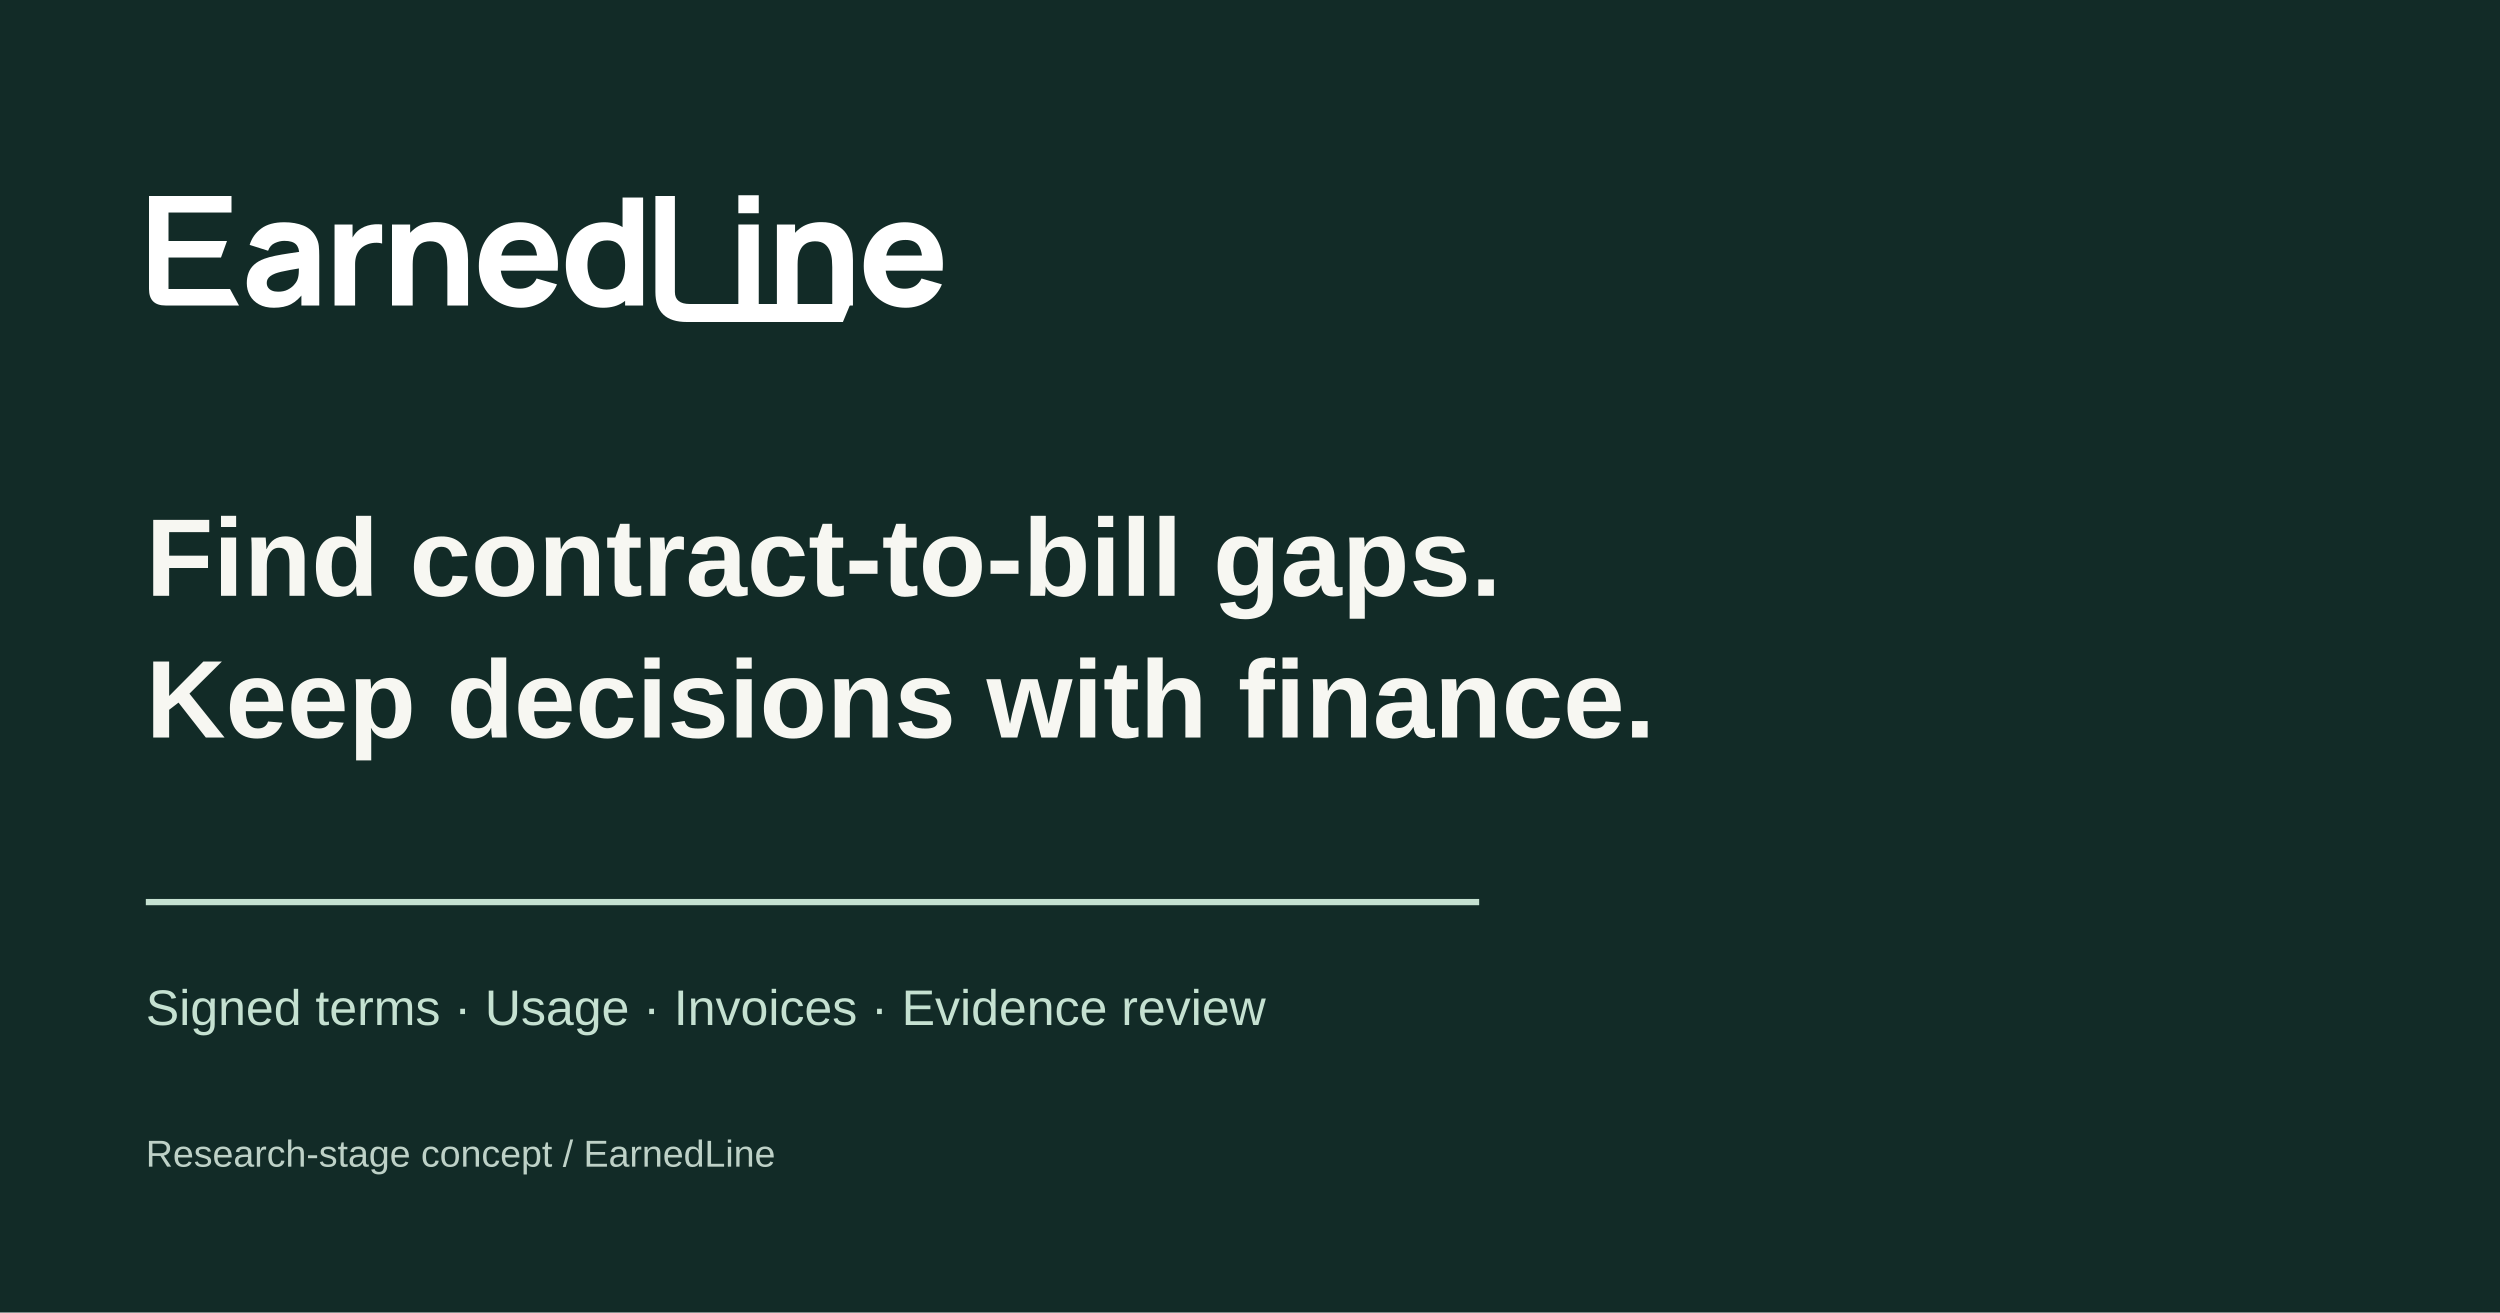
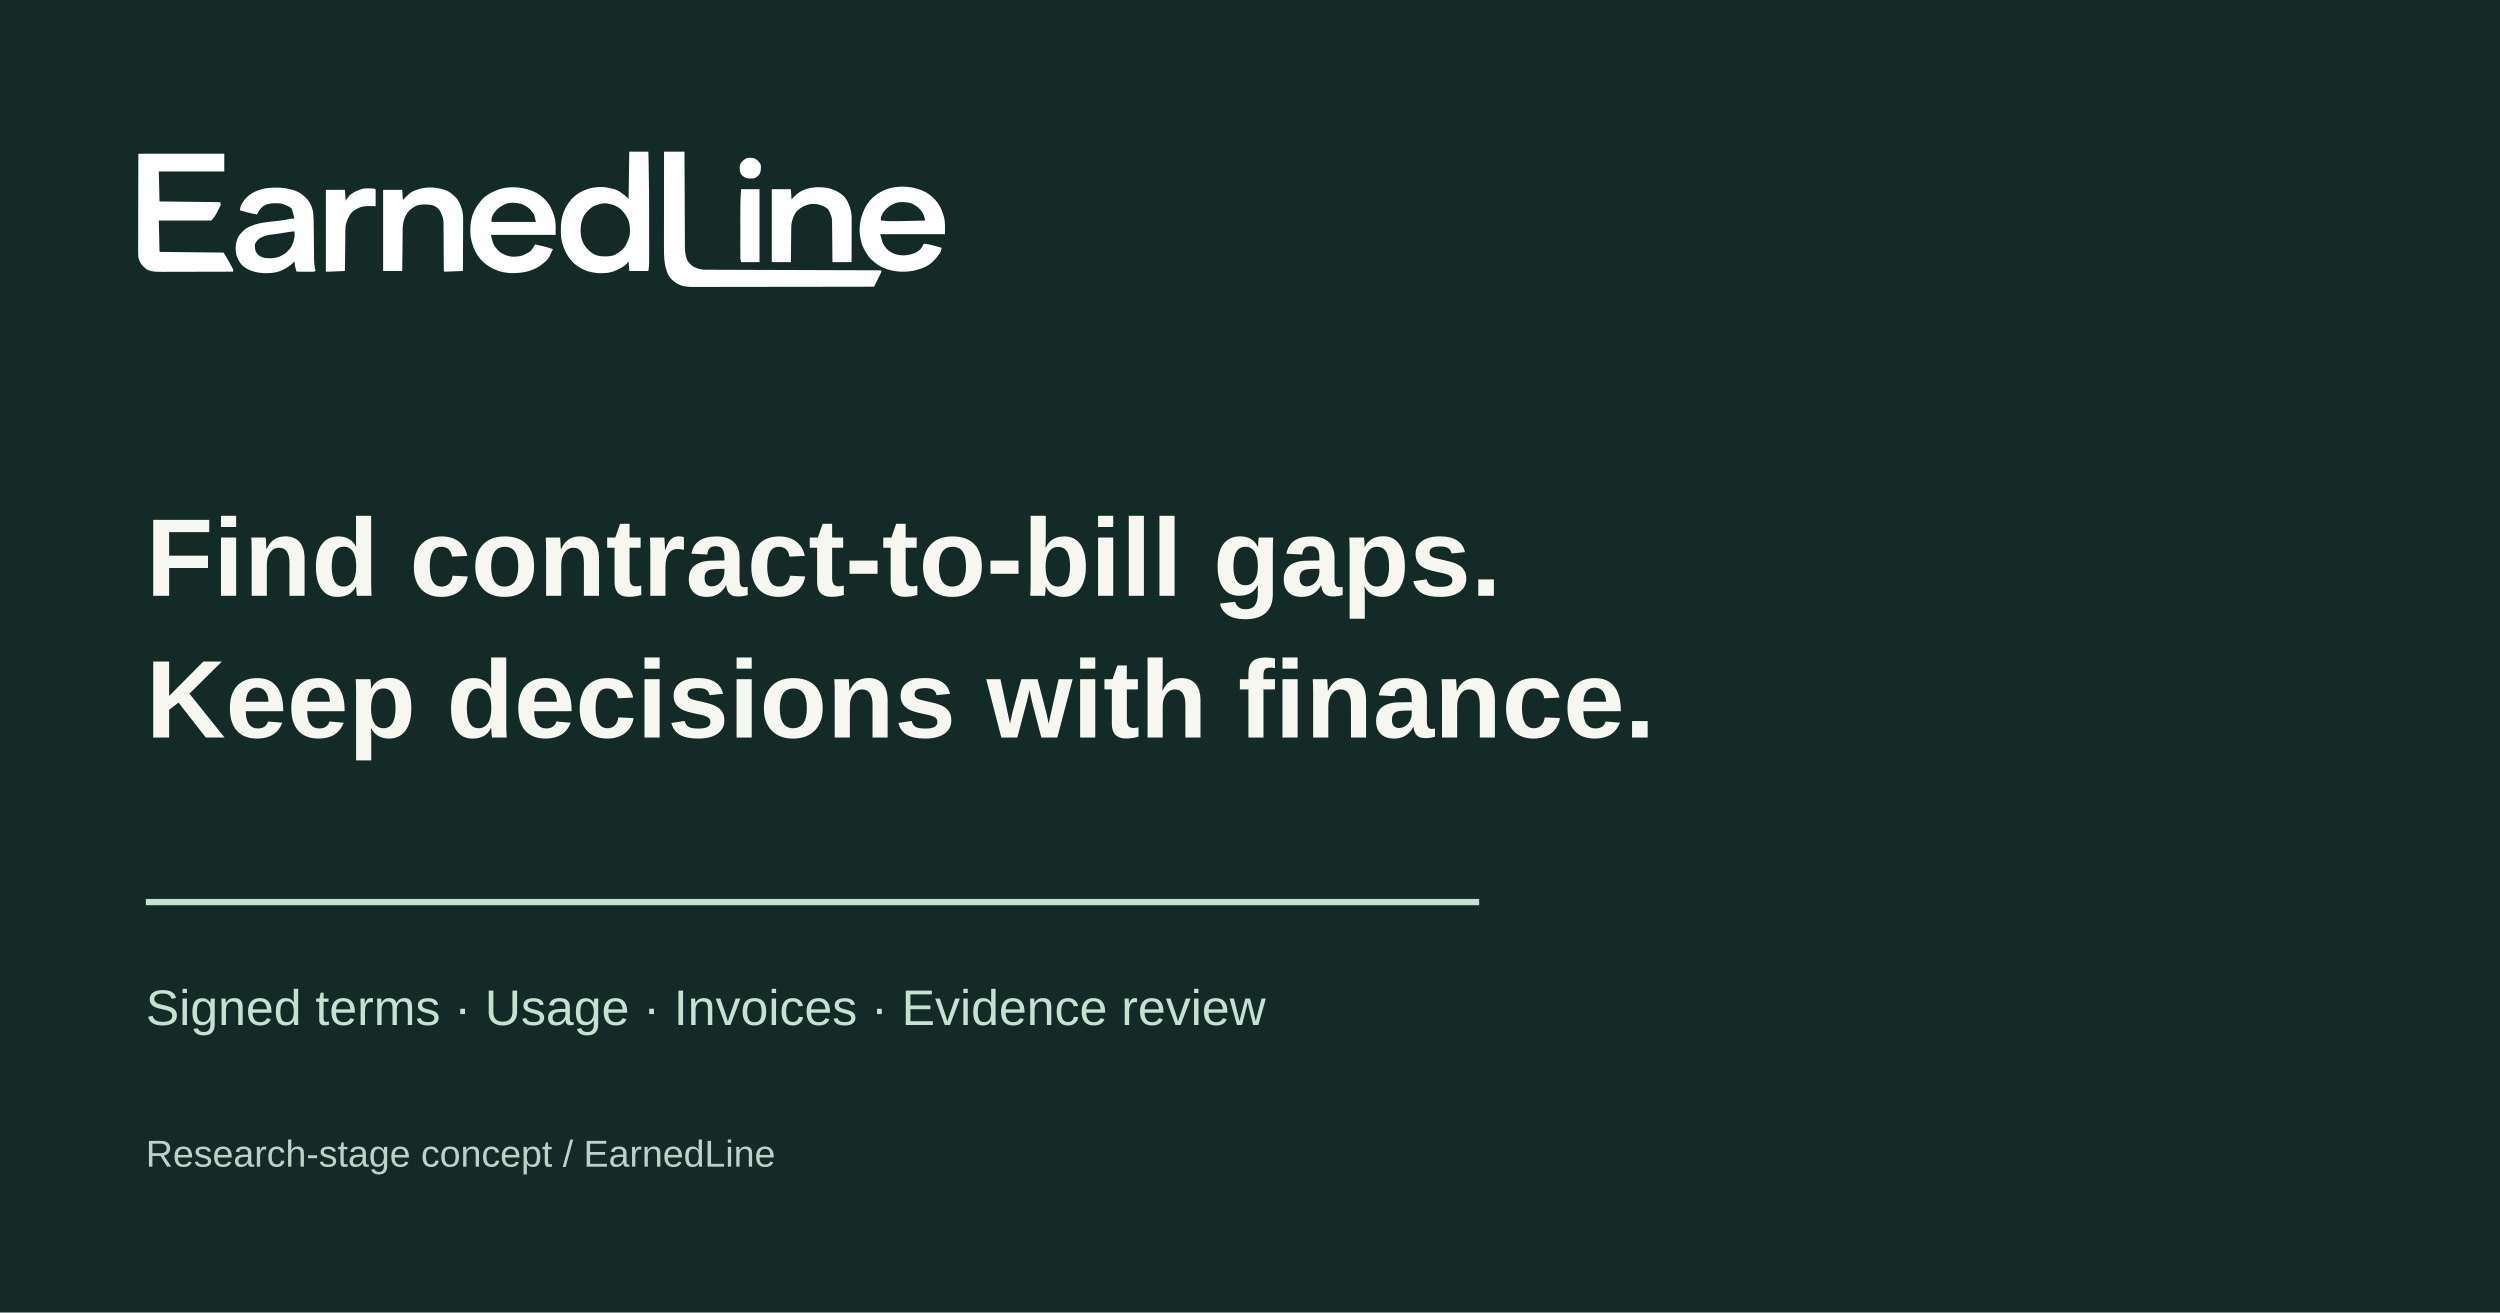
<svg xmlns="http://www.w3.org/2000/svg" width="1200" height="630" viewBox="0 0 1200 630">
  <rect width="1200" height="630" fill="#122B27" />
  <g transform="translate(60 66) scale(.72)" fill="#FFFFFF">
-     <path d="M16 39 H71 V50 H29 V69 H68 L64 80 H29 V101 H70 L76 112 H27 Q16 112 16 101 Z" />
-     <path d="M99.2 113.5Q93.4 113.5 89.375 111.275Q85.35 109.05 83.275 105.325Q81.2 101.6 81.2 97.1Q81.2 93.35 82.35 90.25Q83.5 87.15 86.075 84.775Q88.65 82.4 93.0 80.8Q96.0 79.7 100.15 78.85Q104.3 78.0 109.55 77.225Q114.8 76.45 121.1 75.5L116.2 78.2Q116.2 73.4 113.9 71.15Q111.6 68.9 106.2 68.9Q103.2 68.9 99.95 70.35Q96.7 71.8 95.4 75.5L83.1 71.6Q85.15 64.9 90.8 60.7Q96.45 56.5 106.2 56.5Q113.35 56.5 118.9 58.7Q124.45 60.9 127.3 66.3Q128.9 69.3 129.2 72.3Q129.5 75.3 129.5 79.0V112.0H117.6V100.9L119.3 103.2Q115.35 108.65 110.775 111.075Q106.2 113.5 99.2 113.5ZM102.1 102.8Q105.85 102.8 108.425 101.475Q111.0 100.15 112.525 98.45Q114.05 96.75 114.6 95.6Q115.65 93.4 115.825 90.475Q116.0 87.55 116.0 85.6L120.0 86.6Q113.95 87.6 110.2 88.275Q106.45 88.95 104.15 89.5Q101.85 90.05 100.1 90.7Q98.1 91.5 96.875 92.425Q95.65 93.35 95.075 94.45Q94.5 95.55 94.5 96.9Q94.5 98.75 95.425 100.075Q96.35 101.4 98.05 102.1Q99.75 102.8 102.1 102.8Z" />
-     <path d="M139.7 112.0V58.0H151.7V71.2L150.4 69.5Q151.45 66.7 153.2 64.4Q154.95 62.1 157.5 60.6Q159.45 59.4 161.75 58.725Q164.05 58.05 166.5 57.875Q168.95 57.7 171.4 58.0V70.7Q169.15 70.0 166.175 70.225Q163.2 70.45 160.8 71.6Q158.4 72.7 156.75 74.525Q155.1 76.35 154.25 78.825Q153.4 81.3 153.4 84.4V112.0Z" />
-     <path d="M214.9 112.0V86.5Q214.9 84.65 214.7 81.775Q214.5 78.9 213.45 76.0Q212.4 73.1 210.025 71.15Q207.65 69.2 203.3 69.2Q201.55 69.2 199.55 69.75Q197.55 70.3 195.8 71.875Q194.05 73.45 192.925 76.5Q191.8 79.55 191.8 84.6L184 80.9Q184 74.5 186.6 68.9Q189.2 63.3 194.425 59.85Q199.65 56.4 207.6 56.4Q213.95 56.4 217.95 58.55Q221.95 60.7 224.175 64.0Q226.4 67.3 227.35 70.875Q228.3 74.45 228.5 77.4Q228.7 80.35 228.7 81.7V112.0ZM178 112.0V58.0H190.1V75.9H191.8V112.0Z" />
-     <path d="M264 113.5Q255.7 113.5 249.375 109.925Q243.05 106.35 239.475 100.075Q235.9 93.8 235.9 85.7Q235.9 76.85 239.4 70.3Q242.9 63.75 249.05 60.125Q255.2 56.5 263.2 56.5Q271.7 56.5 277.65 60.5Q283.6 64.5 286.45 71.75Q289.3 79.0 288.45 88.8H275V83.8Q275 75.55 272.375 71.925Q269.75 68.3 263.8 68.3Q256.85 68.3 253.575 72.525Q250.3 76.75 250.3 85.0Q250.3 92.55 253.575 96.675Q256.85 100.8 263.2 100.8Q267.2 100.8 270.05 99.05Q272.9 97.3 274.4 94.0L288 97.9Q284.95 105.3 278.375 109.4Q271.8 113.5 264 113.5ZM246.1 88.8V78.7H281.9V88.8Z" />
-     <path d="M318.8 113.5Q311.35 113.5 305.75 109.75Q300.15 106.0 297.025 99.55Q293.9 93.1 293.9 85.0Q293.9 76.75 297.075 70.325Q300.25 63.9 306 60.2Q311.75 56.5 319.5 56.5Q327.2 56.5 332.45 60.25Q337.7 64.0 340.4 70.45Q343.1 76.9 343.1 85.0Q343.1 93.1 340.375 99.55Q337.65 106.0 332.25 109.75Q326.85 113.5 318.8 113.5ZM321 101.4Q325.55 101.4 328.275 99.35Q331 97.3 332.2 93.6Q333.4 89.9 333.4 85.0Q333.4 80.1 332.2 76.4Q331 72.7 328.375 70.65Q325.75 68.6 321.5 68.6Q316.95 68.6 314.025 70.825Q311.1 73.05 309.7 76.775Q308.3 80.5 308.3 85.0Q308.3 89.55 309.65 93.275Q311 97.0 313.8 99.2Q316.6 101.4 321 101.4ZM333.4 112.0V75.0H331.7V40.0H345.4V112.0Z" />
-     <path d="M353.6 39 H366.6 V103 Q366.6 111 376.6 111 H483.6 L478.6 123 H374.6 Q353.6 123 353.6 103 Z" />
-     <path d="M408.9 50.5V38.5H422.5V50.5ZM408.9 112.0V58.0H422.5V112.0Z" />
-     <path d="M471.5 112.0V86.5Q471.5 84.65 471.3 81.775Q471.1 78.9 470.05 76.0Q469 73.1 466.625 71.15Q464.25 69.2 459.9 69.2Q458.15 69.2 456.15 69.75Q454.15 70.3 452.4 71.875Q450.65 73.45 449.525 76.5Q448.4 79.55 448.4 84.6L440.6 80.9Q440.6 74.5 443.2 68.9Q445.8 63.3 451.025 59.85Q456.25 56.4 464.2 56.4Q470.55 56.4 474.55 58.55Q478.55 60.7 480.775 64.0Q483 67.3 483.95 70.875Q484.9 74.45 485.1 77.4Q485.3 80.35 485.3 81.7V112.0ZM434.6 112.0V58.0H446.7V75.9H448.4V112.0Z" />
-     <path d="M520.6 113.5Q512.3 113.5 505.975 109.925Q499.65 106.35 496.075 100.075Q492.5 93.8 492.5 85.7Q492.5 76.85 496 70.3Q499.5 63.75 505.65 60.125Q511.8 56.5 519.8 56.5Q528.3 56.5 534.25 60.5Q540.2 64.5 543.05 71.75Q545.9 79.0 545.05 88.8H531.6V83.8Q531.6 75.55 528.975 71.925Q526.35 68.3 520.4 68.3Q513.45 68.3 510.175 72.525Q506.9 76.75 506.9 85.0Q506.9 92.55 510.175 96.675Q513.45 100.8 519.8 100.8Q523.8 100.8 526.65 99.05Q529.5 97.3 531.0 94.0L544.6 97.9Q541.55 105.3 534.975 109.4Q528.4 113.5 520.6 113.5ZM502.7 88.8V78.7H538.5V88.8Z" />
+     <g transform="translate(8 9) scale(0.4545455)">
+       <path d="M0 0 C9.24 0 18.48 0 28 0 C28.259 10.903 28.259 10.903 28.349 15.046 C28.352 15.176 28.352 15.176 28.367 15.834 C29.013 45.533 29.158 75.221 29.129 104.926 C29.125 109.83 29.126 114.734 29.13 119.637 C29.136 125.463 29.138 131.288 29.135 137.114 C29.134 137.734 29.134 138.354 29.134 138.974 C29.134 139.278 29.134 139.583 29.133 139.896 C29.132 142.008 29.134 144.119 29.136 146.23 C29.139 148.781 29.138 151.332 29.133 153.883 C29.13 155.174 29.129 156.466 29.133 157.757 C29.136 158.944 29.134 160.131 29.129 161.318 C29.128 161.74 29.128 162.162 29.131 162.584 C29.154 166.81 28.532 170.743 28 175 C18.76 175 9.52 175 0 175 C-0.33 170.38 -0.66 165.76 -1 161 C-1.825 161.99 -2.65 162.98 -3.5 164 C-6.844 167.547 -10.853 169.873 -15.162 172.05 C-20.517 174.729 -25.773 176.974 -31.779 177.686 C-32.957 177.808 -34.135 177.891 -35.317 177.959 C-35.991 177.999 -36.663 178.052 -37.336 178.108 C-45.026 178.712 -52.755 177.536 -60.181 175.543 C-65.148 174.118 -69.65 171.753 -74 169 C-74.222 168.86 -74.444 168.721 -74.673 168.577 C-79.223 165.682 -83.105 162.3 -86.445 158.055 C-90.406 152.863 -93.597 147.365 -95.938 141.25 C-96.034 141 -96.13 140.75 -96.228 140.492 C-96.905 138.685 -97.479 136.858 -98 135 C-98.045 134.842 -98.089 134.683 -98.135 134.52 C-99.911 128.168 -100.407 122.015 -100.375 115.438 C-100.375 115.2 -100.374 114.963 -100.374 114.719 C-100.356 106.096 -99.602 97.948 -96.685 89.788 C-94.005 82.642 -90.274 76.063 -85.307 70.256 C-81.22 65.625 -76.45 62.051 -71.05 59.079 C-64.994 55.827 -58.968 53.682 -52.158 52.63 C-50.443 52.382 -48.724 52.18 -47 52 C-46.804 51.978 -46.607 51.957 -46.405 51.934 C-38.937 51.13 -31.102 52.729 -23.855 54.504 C-19.787 55.55 -16.097 57.24 -12.611 59.578 C-9.611 61.651 -6.731 63.892 -3.934 66.23 C-3.843 66.305 -3.843 66.305 -3.383 66.681 C-3.214 66.825 -3.046 66.97 -2.873 67.118 C-2.728 67.241 -2.582 67.363 -2.433 67.489 C-2 68 -2 68 -1 70 C-0.67 46.9 -0.34 23.8 0 0 Z M-52.714 80.264 C-56.597 82.415 -59.819 85.472 -62.763 88.761 C-65.437 91.844 -67.212 95.069 -68.674 98.863 C-70.535 103.843 -71.231 108.797 -71.306 114.102 C-71.346 119.681 -70.99 124.867 -69.112 130.183 C-67.664 134.081 -65.712 137.626 -63.02 140.802 C-62.364 141.551 -61.685 142.277 -61 143 C-60.869 143.141 -60.738 143.282 -60.603 143.427 C-57.908 146.314 -54.869 148.693 -51.376 150.552 C-48.726 151.879 -45.998 152.738 -43.056 153.124 C-37.077 153.777 -30.606 153.863 -24.708 152.58 C-21.608 151.796 -18.999 150.353 -16.369 148.573 C-12.649 145.995 -9.13 142.999 -6.495 139.289 C-4.171 135.763 -2.478 131.943 -1 128 C-0.922 127.798 -0.845 127.596 -0.765 127.387 C0.482 124.099 0.981 120.926 1.035 117.414 C1.047 111.845 0.684 106.145 -1.2 100.864 C-2.885 96.456 -5.337 92.415 -8.379 88.812 C-8.91 88.2 -9.452 87.598 -10 87 C-10.131 86.857 -10.262 86.714 -10.397 86.566 C-12.518 84.282 -14.826 82.168 -17.588 80.684 C-22.44 78.253 -27.505 76.64 -32.873 75.876 C-39.435 75.195 -46.916 77.224 -52.714 80.264 Z " transform="translate(722,1)" />
+       <path d="M0 0 C9.9 0 19.8 0 30 0 C30.007 2.231 30.007 2.231 30.044 13.519 C30.054 16.5 30.065 19.48 30.076 22.461 C30.076 22.556 30.076 22.556 30.078 23.035 C30.101 29.421 30.128 35.806 30.159 42.192 C30.159 42.297 30.159 42.297 30.162 42.825 C30.184 47.361 30.206 51.898 30.229 56.435 C30.24 58.66 30.251 60.885 30.262 63.11 C30.263 63.221 30.263 63.221 30.266 63.781 C30.301 70.938 30.327 78.095 30.348 85.252 C30.37 92.616 30.401 99.98 30.445 107.345 C30.451 108.388 30.457 109.432 30.463 110.476 C30.464 110.682 30.466 110.887 30.467 111.099 C30.485 114.384 30.494 117.67 30.498 120.956 C30.503 124.272 30.519 127.588 30.546 130.904 C30.56 132.696 30.569 134.487 30.565 136.279 C30.551 143.491 30.733 150.211 33.194 157.059 C33.924 158.986 34.856 160.784 36.167 162.385 C36.618 162.897 37.086 163.386 37.562 163.875 C37.73 164.057 37.897 164.239 38.07 164.427 C39.815 166.308 41.631 167.904 43.915 169.098 C48.028 171.084 52.485 172.345 57 173 C58.561 173.152 60.125 173.143 61.691 173.139 C62.142 173.141 62.593 173.144 63.044 173.147 C64.273 173.155 65.502 173.157 66.73 173.157 C68.071 173.159 69.412 173.166 70.753 173.173 C73.099 173.184 75.445 173.192 77.791 173.197 C81.28 173.204 84.768 173.217 88.257 173.231 C94.126 173.255 99.995 173.274 105.865 173.291 C111.674 173.307 117.484 173.326 123.294 173.347 C123.475 173.348 123.655 173.348 123.841 173.349 C125.491 173.355 127.141 173.361 128.791 173.367 C132.893 173.382 136.994 173.397 141.095 173.412 C141.282 173.412 141.469 173.413 141.661 173.414 C150.737 173.446 159.813 173.474 168.888 173.503 C172.037 173.512 175.185 173.522 178.333 173.532 C178.431 173.533 178.431 173.533 178.925 173.534 C188.008 173.563 197.09 173.594 206.173 173.626 C206.763 173.628 207.353 173.63 207.943 173.632 C211.853 173.645 215.762 173.659 219.672 173.673 C227.45 173.7 235.228 173.727 243.007 173.754 C243.377 173.756 243.748 173.757 244.118 173.758 C264.924 173.83 285.731 173.898 318 174 C318.33 174.66 318.66 175.32 319 176 C315.333 183.333 311.667 190.667 308 198 C265.501 198.084 265.501 198.084 229.484 198.127 C229.093 198.127 228.701 198.128 228.31 198.128 C220.088 198.137 211.866 198.145 203.644 198.153 C199.514 198.156 195.383 198.16 191.252 198.164 C190.629 198.165 190.006 198.165 189.383 198.166 C179.799 198.175 170.214 198.187 160.63 198.206 C160.424 198.206 160.218 198.207 160.006 198.207 C156.689 198.214 153.371 198.221 150.054 198.228 C140.488 198.247 130.923 198.266 121.358 198.273 C121.259 198.273 121.259 198.273 120.76 198.274 C116.433 198.277 112.105 198.28 107.777 198.282 C106.035 198.283 104.293 198.284 102.551 198.285 C102.456 198.285 102.456 198.285 101.973 198.285 C95.85 198.288 89.727 198.301 83.603 198.319 C77.425 198.337 71.248 198.345 65.07 198.341 C64.213 198.34 63.355 198.34 62.498 198.339 C62.33 198.339 62.162 198.339 61.989 198.339 C59.188 198.338 56.388 198.348 53.587 198.362 C51.138 198.374 48.689 198.374 46.24 198.365 C44.849 198.361 43.459 198.361 42.068 198.375 C35.7 198.434 30.092 197.862 24.044 195.776 C21.587 194.897 19.355 193.796 17.25 192.25 C17.16 192.187 17.16 192.187 16.705 191.866 C13.378 189.516 10.305 186.854 7.947 183.508 C5.026 179.129 3.362 173.819 2.095 168.748 C1.247 165.271 0.786 161.724 0.456 158.165 C0.435 157.934 0.413 157.703 0.391 157.465 C-0.178 151.121 -0.137 144.766 -0.118 138.403 C-0.112 136.561 -0.113 134.719 -0.114 132.877 C-0.115 129.48 -0.112 126.084 -0.106 122.687 C-0.1 119.333 -0.096 115.979 -0.095 112.625 C-0.095 112.415 -0.095 112.205 -0.095 111.988 C-0.094 110.922 -0.094 109.855 -0.094 108.788 C-0.092 101.268 -0.085 93.749 -0.075 86.229 C-0.066 78.932 -0.059 71.634 -0.055 64.337 C-0.055 64.224 -0.055 64.224 -0.055 63.653 C-0.053 61.387 -0.052 59.12 -0.051 56.854 C-0.048 52.239 -0.045 47.623 -0.042 43.008 C-0.042 42.796 -0.042 42.584 -0.042 42.365 C-0.038 35.874 -0.032 29.383 -0.026 22.893 C-0.025 22.709 -0.025 22.525 -0.025 22.335 C-0.017 14.89 -0.009 7.445 0 0 Z " transform="translate(773,1)" />
+       <path d="M0 0 C41.58 0 83.16 0 126 0 C126 8.58 126 17.16 126 26 C94.32 26 62.64 26 30 26 C30.33 40.52 30.66 55.04 31 70 C45.685 70.165 45.685 70.165 120 71 C120.33 72.32 120.66 73.64 121 75 C119.921 77.117 118.835 79.231 117.739 81.339 C117.229 82.319 116.723 83.3 116.222 84.284 C115.736 85.241 115.243 86.193 114.744 87.144 C114.559 87.5 114.375 87.858 114.195 88.217 C112.29 92.011 109.826 94.609 107 98 C81.59 98 56.18 98 30 98 C30.33 112.85 30.66 127.7 31 143 C31.33 143.33 31.66 143.66 32 144 C47.345 144.165 47.345 144.165 125 145 C132.172 156.954 132.172 156.954 134.871 161.998 C135.302 162.804 135.741 163.604 136.182 164.404 C136.531 165.041 136.874 165.681 137.216 166.322 C137.452 166.76 137.693 167.195 137.934 167.63 C138.075 167.897 138.216 168.165 138.361 168.441 C138.423 168.556 138.423 168.556 138.737 169.137 C139.003 170.011 139.027 170.646 139.016 171.554 C139.015 171.689 139.015 171.689 139.009 172.374 C139.006 172.581 139.003 172.787 139 173 C124.503 173.046 110.006 173.081 95.509 173.102 C93.793 173.105 92.077 173.107 90.361 173.11 C90.19 173.11 90.02 173.11 89.844 173.111 C84.329 173.119 78.814 173.134 73.299 173.153 C67.461 173.172 61.624 173.184 55.786 173.188 C52.295 173.191 48.805 173.199 45.315 173.216 C42.914 173.226 40.513 173.23 38.112 173.227 C36.732 173.226 35.351 173.228 33.971 173.238 C28.883 173.276 23.96 173.206 18.976 172.091 C18.793 172.051 18.611 172.011 18.423 171.969 C16.037 171.427 13.896 170.614 11.812 169.312 C9.588 167.696 7.662 165.774 5.812 163.75 C5.752 163.687 5.752 163.687 5.446 163.367 C3.789 161.605 2.589 159.482 1.632 157.27 C0.488 154.508 -0.114 151.832 -0.271 148.842 C-0.408 145.482 -0.383 142.118 -0.353 138.755 C-0.337 136.91 -0.339 135.064 -0.341 133.218 C-0.345 129.813 -0.335 126.409 -0.317 123.004 C-0.299 119.639 -0.288 116.274 -0.285 112.909 C-0.284 112.699 -0.284 112.489 -0.284 112.272 C-0.283 111.205 -0.282 110.137 -0.281 109.07 C-0.275 101.531 -0.255 93.993 -0.226 86.455 C-0.199 79.137 -0.178 71.82 -0.165 64.502 C-0.164 64.041 -0.163 63.58 -0.162 63.119 C-0.156 59.371 -0.15 55.623 -0.144 51.876 C-0.116 34.584 -0.055 17.292 0 0 Z " transform="translate(2,4)" />
+       <path d="M0 0 C0.192 0.018 0.385 0.036 0.583 0.055 C2.188 0.231 3.764 0.49 5.228 1.199 C7.467 2.476 9.357 4.239 11.046 6.172 C12.691 8.136 12.691 8.136 13.188 9.188 C13.757 10.816 13.744 12.553 13.746 14.262 C13.697 16.843 13.501 19.472 12.688 21.938 C11.983 23.551 10.915 24.816 9.767 26.136 C8.459 27.474 6.985 28.5 5.314 29.327 C4.198 29.817 3.14 30.08 1.928 30.201 C0.888 30.265 -0.146 30.268 -1.188 30.25 C-1.406 30.248 -1.624 30.246 -1.849 30.244 C-4.007 30.214 -6.092 30.101 -8.156 29.438 C-9.703 28.811 -11.01 27.973 -12.312 26.938 C-12.516 26.782 -12.72 26.626 -12.929 26.466 C-13.971 25.614 -14.818 24.714 -15.555 23.586 C-16.439 21.913 -16.81 20.176 -17.092 18.319 C-17.409 15.876 -17.571 13.415 -17.145 10.978 C-16.757 9.603 -16.193 8.435 -15.398 7.25 C-13.652 5.011 -11.485 2.992 -9.14 1.392 C-7.766 0.637 -6.378 0.24 -4.839 0.002 C-3.214 -0.196 -1.627 -0.158 0 0 Z " transform="translate(901.3125,10.0625)" />
+       <path d="M0 0 C6.94 1.723 13.808 4.249 19.82 8.165 C25.23 11.84 29.985 16.515 33.876 21.767 C38.362 28.026 40.998 35.239 43.066 42.604 C45.153 50.938 44.5 58.948 44.5 67.627 C13.15 67.627 -18.2 67.627 -50.5 67.627 C-46.959 80.61 -46.959 80.61 -44.812 83.94 C-44.688 84.14 -44.564 84.341 -44.435 84.548 C-42.815 87.134 -41 89.367 -38.63 91.301 C-35.662 93.608 -32.273 95.586 -28.698 96.784 C-24.372 98.135 -19.831 98.801 -15.301 98.671 C-10.072 98.386 -4.628 97.315 0.228 95.33 C2.923 94.122 5.427 92.547 7.606 90.547 C10.156 88.034 11.925 84.811 13.5 81.627 C19.339 82.139 24.777 83.376 30.394 85.014 C31.425 85.313 32.459 85.605 33.492 85.899 C35.497 86.468 37.499 87.045 39.5 87.627 C38.908 91.9 38.908 91.9 38 93.738 C37.399 94.829 36.71 95.855 36 96.877 C35.936 96.971 35.936 96.971 35.613 97.446 C31.794 103.017 26.977 108.147 21.532 112.162 C16.425 115.787 10.435 117.803 4.5 119.627 C4.311 119.686 4.122 119.746 3.927 119.807 C-4.078 122.305 -13.095 122.918 -21.462 122.589 C-29.783 122.096 -38.15 120.228 -45.815 116.932 C-52.426 113.985 -58.324 109.677 -63.566 104.711 C-67.583 100.787 -70.497 96.173 -73.157 91.259 C-73.476 90.671 -73.803 90.087 -74.132 89.504 C-77.454 83.546 -78.834 76.936 -79.965 70.264 C-80.707 65.651 -80.936 61.275 -80.5 56.627 C-80.479 56.389 -80.458 56.152 -80.437 55.907 C-79.672 47.214 -77.518 39.282 -73.846 31.363 C-70.919 25.14 -67.255 19.743 -62.368 14.873 C-57.279 9.959 -51.357 6.113 -44.912 3.23 C-31.202 -2.764 -14.46 -3.474 0 0 Z M-28.383 22.166 C-32.575 23.849 -36.614 26.145 -40.045 29.096 C-42.907 31.693 -45.472 34.689 -47.346 38.08 C-48.272 39.848 -49.091 41.667 -49.5 43.627 C-49.545 44.329 -49.539 45.026 -49.525 45.73 C-49.523 45.913 -49.522 46.096 -49.52 46.285 C-49.515 46.733 -49.508 47.18 -49.5 47.627 C-41.194 48.411 -33.02 48.742 -24.681 48.527 C-23.259 48.491 -21.836 48.463 -20.413 48.434 C-17.743 48.379 -15.073 48.318 -12.404 48.254 C-9.354 48.181 -6.304 48.116 -3.254 48.051 C2.998 47.918 9.249 47.775 15.5 47.627 C15.242 46.533 14.979 45.441 14.713 44.349 C14.624 43.978 14.535 43.608 14.447 43.237 C13.83 40.626 13.078 38.292 11.598 36.028 C11.359 35.685 11.118 35.343 10.875 35.002 C10.749 34.818 10.622 34.633 10.492 34.443 C8.415 31.443 6.018 28.998 3.044 26.883 C2.039 26.192 1.014 25.541 -0.03 24.911 C-0.467 24.647 -0.898 24.376 -1.33 24.104 C-3.28 22.92 -5.27 22.095 -7.5 21.627 C-14.245 20.397 -21.835 19.705 -28.383 22.166 Z " transform="translate(1140.5,54.37289)" />
+       <path d="M0 0 C0.217 -0.001 0.435 -0.001 0.659 -0.002 C8.901 -0.017 16.513 0.825 24.438 3.25 C24.555 3.285 24.555 3.285 25.152 3.463 C30.046 4.93 34.437 6.948 38.553 9.999 C42.728 13.2 46.421 17.004 49.328 21.397 C50.784 23.702 51.855 26.14 52.812 28.688 C52.892 28.893 52.972 29.098 53.054 29.309 C54.175 32.272 54.648 35.321 54.968 38.457 C54.989 38.667 55.011 38.877 55.033 39.093 C55.666 45.493 55.627 51.929 55.671 58.354 C55.684 60.223 55.705 62.092 55.726 63.962 C55.763 67.304 55.798 70.647 55.83 73.99 C55.832 74.188 55.834 74.387 55.836 74.591 C55.863 77.407 55.887 80.223 55.909 83.038 C55.91 83.138 55.91 83.138 55.914 83.64 C55.916 83.839 55.917 84.037 55.919 84.242 C55.946 87.577 55.981 90.912 56.021 94.247 C56.043 96.106 56.062 97.966 56.071 99.826 C56.112 107.474 56.173 114.876 58.438 122.25 C57.021 122.79 55.653 123.303 54.128 123.37 C53.686 123.373 53.244 123.371 52.802 123.364 C52.68 123.364 52.68 123.364 52.062 123.364 C51.266 123.363 50.471 123.356 49.676 123.348 C49.12 123.346 48.563 123.344 48.007 123.343 C46.552 123.34 45.097 123.33 43.642 123.319 C42.154 123.308 40.666 123.304 39.178 123.299 C36.264 123.288 33.351 123.271 30.438 123.25 C29.288 119.463 28.191 115.764 27.812 111.812 C27.774 111.459 27.735 111.105 27.695 110.752 C27.603 109.919 27.518 109.085 27.438 108.25 C27.333 108.355 27.333 108.355 26.802 108.889 C21.93 113.73 16.973 117.43 10.75 120.37 C7.074 122.07 3.441 123.536 -0.562 124.25 C-0.709 124.277 -0.709 124.277 -1.449 124.417 C-9.58 125.87 -18.117 125.796 -26.25 124.437 C-32.31 123.349 -38.215 121.323 -43.562 118.25 C-46.619 116.375 -49.32 114.051 -51.562 111.25 C-54.171 107.8 -56.133 103.875 -57.466 99.764 C-58.718 95.636 -59.026 91.186 -58.809 86.895 C-58.512 82.442 -57.545 78.005 -55.844 73.875 C-54.443 70.767 -52.29 68.145 -49.968 65.681 C-49.574 65.262 -49.186 64.837 -48.798 64.411 C-46.593 62.031 -44.164 60.077 -41.289 58.559 C-39.862 57.837 -38.406 57.192 -36.938 56.562 C-36.828 56.514 -36.828 56.514 -36.272 56.269 C-25.673 51.685 -13.727 50.593 -2.36 49.306 C0.598 48.971 3.555 48.628 6.511 48.275 C6.847 48.235 7.182 48.195 7.518 48.155 C11.969 47.629 16.351 47.01 20.688 45.863 C22.993 45.269 25.077 45.152 27.438 45.25 C26.533 41.554 25.543 37.891 24.438 34.25 C24.392 34.096 24.392 34.096 24.162 33.319 C23.799 32.205 23.365 31.235 22.648 30.305 C20.476 28.132 17.295 26.85 14.55 25.557 C11.719 24.268 9.015 23.363 5.898 23.112 C0.204 22.743 -5.931 22.555 -11.477 24.062 C-13.979 24.816 -16.398 25.767 -18.562 27.25 C-21.192 29.309 -23.418 31.946 -25.245 34.732 C-26.132 36.179 -26.86 37.707 -27.562 39.25 C-36.121 37.945 -44.287 35.754 -52.562 33.25 C-52.265 30.546 -51.956 27.824 -50.776 25.345 C-50.244 24.329 -49.668 23.348 -49.062 22.375 C-48.934 22.164 -48.806 21.954 -48.673 21.737 C-46.067 17.521 -42.862 14.072 -38.98 11 C-34.083 7.257 -28.491 4.76 -22.644 2.892 C-22.221 2.76 -21.798 2.63 -21.375 2.5 C-21.183 2.441 -20.99 2.381 -20.792 2.32 C-14.004 0.274 -7.033 0.009 0 0 Z M20.691 64.801 C20.325 64.86 19.958 64.919 19.591 64.978 C18.6 65.137 17.61 65.298 16.62 65.461 C14.699 65.776 12.777 66.088 10.855 66.398 C10.635 66.434 10.415 66.47 10.187 66.507 C7.037 67.015 3.883 67.472 0.719 67.888 C-0.608 68.064 -1.934 68.246 -3.261 68.429 C-4.313 68.572 -5.365 68.711 -6.419 68.837 C-11.042 69.394 -15.193 70.29 -19.465 72.191 C-19.558 72.233 -19.558 72.233 -20.032 72.441 C-22.238 73.429 -24.094 74.547 -25.895 76.163 C-27.562 77.782 -28.904 79.542 -29.95 81.619 C-30.36 82.539 -30.621 83.391 -30.722 84.395 C-30.78 85.628 -30.695 86.837 -30.562 88.062 C-30.541 88.279 -30.519 88.495 -30.496 88.719 C-30.273 90.67 -29.939 92.572 -29.062 94.345 C-28.105 96.06 -26.865 97.525 -25.414 98.844 C-23.776 100.228 -21.997 101.246 -19.991 101.998 C-16.092 103.333 -11.951 103.649 -7.854 103.619 C-3.399 103.518 0.886 102.865 5.062 101.281 C9.261 99.593 13.062 97.267 16.438 94.25 C19.069 91.821 21.33 89.083 23.078 85.952 C25.325 81.57 26.886 76.436 27.529 71.553 C27.776 69.104 27.712 66.694 27.438 64.25 C25.134 64.165 22.959 64.423 20.691 64.801 Z " transform="translate(203.5625,53.75)" />
+       <path d="M0 0 C4.72 1.075 9.434 2.382 13.588 4.939 C15.211 5.997 16.706 7.191 18.165 8.463 C18.636 8.87 19.115 9.266 19.596 9.661 C22.379 11.964 24.824 14.465 26.723 17.555 C27.311 18.559 27.853 19.584 28.384 20.618 C28.479 20.799 28.574 20.979 28.672 21.165 C29.458 22.686 30.042 24.263 30.634 25.868 C30.693 26.024 30.753 26.179 30.814 26.34 C32.954 31.929 33.848 37.458 33.952 43.41 C34 47.028 33.979 50.647 33.944 54.265 C33.922 56.58 33.918 58.895 33.915 61.21 C33.908 65.335 33.888 69.461 33.86 73.587 C33.832 77.586 33.811 81.585 33.798 85.584 C33.798 85.832 33.797 86.08 33.796 86.335 C33.792 87.58 33.788 88.825 33.785 90.069 C33.754 100.336 33.698 110.602 33.634 120.868 C29.179 121.033 29.179 121.033 6.634 121.868 C6.304 121.538 5.974 121.208 5.634 120.868 C5.633 120.712 5.632 120.555 5.632 120.394 C5.596 111.057 5.539 101.72 5.456 92.384 C5.446 91.257 5.436 90.129 5.426 89.002 C5.424 88.777 5.422 88.553 5.42 88.322 C5.389 84.714 5.372 81.107 5.36 77.5 C5.348 73.783 5.32 70.066 5.279 66.35 C5.256 64.268 5.24 62.188 5.242 60.106 C5.246 45.655 5.246 45.655 3.267 39.903 C2.035 36.546 0.579 33.321 -1.554 30.431 C-3.288 28.553 -5.33 26.97 -7.582 25.76 C-9.724 24.691 -11.924 24.06 -14.296 23.745 C-19.993 23.116 -26.26 22.938 -31.886 24.166 C-34.261 24.781 -36.378 25.807 -38.4 27.188 C-38.722 27.415 -39.044 27.641 -39.366 27.868 C-39.719 28.107 -40.071 28.345 -40.423 28.583 C-43.197 30.502 -45.808 32.674 -47.773 35.441 C-48.697 36.844 -49.49 38.304 -50.241 39.806 C-50.29 39.902 -50.29 39.902 -50.537 40.39 C-51.256 41.847 -51.821 43.34 -52.366 44.868 C-52.453 45.105 -52.539 45.342 -52.628 45.586 C-55.009 52.446 -54.715 59.691 -54.767 66.857 C-54.781 68.734 -54.806 70.611 -54.831 72.488 C-54.877 75.834 -54.913 79.179 -54.945 82.524 C-54.975 85.768 -55.009 89.011 -55.049 92.255 C-55.05 92.355 -55.05 92.355 -55.057 92.864 C-55.069 93.873 -55.081 94.882 -55.094 95.89 C-55.197 104.216 -55.285 112.542 -55.366 120.868 C-64.606 120.868 -73.846 120.868 -83.366 120.868 C-83.366 81.598 -83.366 42.328 -83.366 1.868 C-74.126 1.868 -64.886 1.868 -55.366 1.868 C-55.201 4.343 -55.201 4.343 -54.366 16.868 C-53.645 16.095 -53.645 16.095 -49.991 12.181 C-46.791 8.916 -43.639 5.932 -39.491 3.931 C-37.817 3.148 -36.107 2.487 -34.366 1.868 C-34.145 1.788 -33.924 1.707 -33.696 1.625 C-22.938 -2.238 -11.107 -2.447 0 0 Z " transform="translate(444.3665,55.13184)" />
+       <path d="M0 0 C6.909 1.738 13.758 4.264 19.749 8.166 C25.158 11.841 29.913 16.516 33.804 21.768 C38.29 28.027 40.926 35.24 42.995 42.605 C45.082 50.939 44.429 58.949 44.429 67.628 C13.079 67.628 -18.271 67.628 -50.571 67.628 C-47.571 79.628 -47.571 79.628 -44.821 84.503 C-42.177 88.087 -39.349 91.509 -35.613 93.999 C-31.605 96.51 -26.762 98.222 -22.157 99.245 C-19.214 99.827 -16.296 99.673 -13.321 99.441 C-13.038 99.42 -12.756 99.398 -12.464 99.377 C-8.855 99.087 -5.51 98.562 -2.188 97.077 C-0.766 96.407 0.608 95.663 1.971 94.883 C2.668 94.495 3.386 94.148 4.101 93.792 C5.71 92.925 7.185 91.983 8.429 90.628 C10.708 87.837 12.585 84.716 14.429 81.628 C17.077 82.224 19.722 82.829 22.366 83.441 C22.561 83.486 22.755 83.53 22.955 83.577 C28.892 84.953 34.724 86.455 40.429 88.628 C34.216 101.915 34.216 101.915 31.081 105.136 C25.71 110.248 19.565 114.94 12.76 117.935 C7.483 120.163 2.091 121.776 -3.571 122.628 C-3.754 122.656 -3.936 122.684 -4.124 122.713 C-6.931 123.143 -9.738 123.439 -12.571 123.628 C-12.745 123.64 -12.919 123.652 -13.098 123.665 C-21.102 124.196 -29.56 123.32 -37.277 121.172 C-44.729 118.959 -51.599 115.386 -57.852 110.784 C-63.213 106.724 -67.281 101.768 -70.944 96.162 C-75.116 89.607 -77.54 82.703 -79.244 75.148 C-79.936 71.975 -80.422 68.88 -80.571 65.628 C-80.592 65.306 -80.612 64.985 -80.633 64.653 C-81.114 56.796 -80.239 48.454 -78.098 40.89 C-76.205 34.608 -73.495 28.858 -69.611 23.564 C-68.877 22.584 -68.128 21.616 -67.37 20.654 C-66.67 19.764 -66.014 18.852 -65.364 17.925 C-62.724 14.287 -59.335 11.675 -55.642 9.171 C-50.893 6.025 -45.903 3.612 -40.571 1.628 C-40.462 1.586 -40.462 1.586 -39.908 1.375 C-27.852 -3.191 -12.445 -3.029 0 0 Z M-28.438 22.167 C-32.64 23.827 -36.687 26.147 -40.117 29.097 C-43.102 31.806 -45.76 34.954 -47.665 38.519 C-48.506 40.196 -49.139 41.796 -49.571 43.628 C-49.571 45.278 -49.571 46.928 -49.571 48.628 C-28.121 48.628 -6.671 48.628 15.429 48.628 C13.429 39.628 13.429 39.628 12.202 36.991 C11.749 36.287 11.296 35.615 10.804 34.941 C10.74 34.85 10.74 34.85 10.42 34.389 C8.354 31.446 5.96 28.985 3.041 26.884 C-0.002 24.775 -3.248 22.984 -6.837 22.017 C-13.717 20.323 -21.682 19.672 -28.438 22.167 Z " transform="translate(569.5711,55.37189)" />
+       <path d="M0 0 C3.153 0.769 6.118 1.918 9.047 3.305 C9.161 3.358 9.161 3.358 9.74 3.628 C14.071 5.665 18.067 8.157 21.513 11.503 C24.239 14.269 26.24 17.372 27.866 20.891 C28.205 21.651 28.534 22.414 28.859 23.18 C28.959 23.41 29.058 23.641 29.161 23.879 C31.42 29.236 32.844 35.224 33.157 41.034 C33.329 45.251 33.287 49.475 33.254 53.695 C33.239 55.593 33.237 57.491 33.234 59.39 C33.23 62.773 33.217 66.156 33.198 69.539 C33.179 72.817 33.165 76.096 33.157 79.374 C33.156 79.577 33.156 79.781 33.155 79.991 C33.153 81.012 33.15 82.033 33.148 83.054 C33.127 91.471 33.09 99.888 33.047 108.305 C23.807 108.305 14.567 108.305 5.047 108.305 C5.028 106.047 5.028 106.047 4.934 94.621 C4.903 91.745 4.872 88.87 4.838 85.994 C4.82 84.481 4.802 82.968 4.784 81.455 C4.782 81.266 4.78 81.076 4.778 80.881 C4.743 77.842 4.718 74.803 4.697 71.764 C4.675 68.632 4.641 65.501 4.598 62.37 C4.574 60.616 4.555 58.863 4.549 57.109 C4.5 44.272 4.5 44.272 2.418 38.543 C2.003 37.443 1.537 36.373 1.047 35.305 C0.911 35.006 0.776 34.708 0.636 34.4 C-0.132 32.755 -0.901 31.312 -2.157 29.981 C-3.819 28.477 -5.901 27.485 -7.891 26.492 C-8.102 26.387 -8.313 26.281 -8.53 26.172 C-11.957 24.497 -15.324 23.596 -19.106 23.166 C-22.5 22.837 -26.024 22.833 -29.355 23.605 C-33.935 24.792 -38.383 26.68 -42.313 29.325 C-44.775 31.057 -46.988 33.062 -48.738 35.523 C-51.443 39.433 -53.108 43.827 -54.329 48.396 C-55.587 53.428 -55.438 58.675 -55.459 63.829 C-55.469 65.4 -55.495 66.97 -55.519 68.541 C-55.562 71.498 -55.591 74.455 -55.615 77.412 C-55.634 79.775 -55.66 82.138 -55.691 84.501 C-55.693 84.67 -55.695 84.84 -55.697 85.014 C-55.717 86.488 -55.736 87.962 -55.756 89.436 C-55.84 95.726 -55.894 102.015 -55.953 108.305 C-65.193 108.305 -74.433 108.305 -83.953 108.305 C-83.953 72.995 -83.953 37.685 -83.953 1.305 C-74.713 1.305 -65.473 1.305 -55.953 1.305 C-55.788 3.78 -55.788 3.78 -54.953 16.305 C-53.798 15.088 -52.643 13.871 -51.453 12.617 C-47.827 8.959 -44.234 5.794 -39.551 3.583 C-39.354 3.491 -39.156 3.399 -38.953 3.305 C-38.748 3.208 -38.543 3.11 -38.332 3.01 C-27.075 -2.235 -12.056 -2.655 0 0 Z " transform="translate(1014.953,54.69531)" />
+       <path d="M0 0 C0.946 0.005 1.891 0 2.837 -0.006 C3.447 -0.006 4.057 -0.004 4.667 -0.002 C4.945 -0.004 5.223 -0.006 5.51 -0.009 C7.607 0.016 8.756 0.422 10.882 1.13 C10.882 9.38 10.882 17.63 10.882 26.13 C8.448 26.068 6.014 26.007 3.507 25.943 C-1.707 25.907 -6.76 25.905 -11.732 27.657 C-12.888 28.092 -14.005 28.596 -15.118 29.13 C-15.313 29.223 -15.508 29.315 -15.708 29.41 C-18.793 30.9 -21.705 32.672 -24.118 35.13 C-25.414 36.602 -26.477 38.208 -27.493 39.88 C-27.609 40.066 -27.725 40.253 -27.844 40.444 C-30.361 44.604 -32.01 49.58 -32.981 54.327 C-33.8 59.112 -33.606 64.095 -33.623 68.94 C-33.629 70.754 -33.653 72.569 -33.677 74.383 C-33.72 77.616 -33.75 80.85 -33.772 84.083 C-33.793 87.216 -33.821 90.349 -33.856 93.481 C-33.858 93.676 -33.86 93.87 -33.863 94.071 C-33.874 95.047 -33.885 96.023 -33.896 97 C-33.989 105.043 -34.061 113.087 -34.118 121.13 C-37.326 121.261 -40.534 121.392 -43.742 121.522 C-45.231 121.582 -46.721 121.642 -48.211 121.703 C-49.65 121.762 -51.09 121.82 -52.529 121.878 C-53.077 121.9 -53.624 121.923 -54.171 121.945 C-54.942 121.977 -55.712 122.008 -56.483 122.039 C-56.706 122.048 -56.929 122.057 -57.159 122.067 C-58.816 122.132 -60.456 122.13 -62.118 122.13 C-62.118 82.53 -62.118 42.93 -62.118 2.13 C-52.878 2.13 -43.638 2.13 -34.118 2.13 C-33.788 7.41 -33.458 12.69 -33.118 18.13 C-32.314 16.934 -31.51 15.738 -30.681 14.505 C-28.711 11.78 -26.646 9.506 -23.883 7.573 C-19.574 4.677 -15.096 2.593 -10.118 1.13 C-9.831 1.035 -9.544 0.939 -9.248 0.84 C-6.208 -0.074 -3.154 -0.021 0 0 Z " transform="translate(339.1184,54.86963)" />
+       <path d="M0 0 C8.91 0 17.82 0 27 0 C27 35.31 27 70.62 27 107 C18.09 107 9.18 107 0 107 C-1.149 101.256 -1.149 101.256 -1.127 98.197 C-1.128 97.844 -1.13 97.492 -1.132 97.139 C-1.136 96.188 -1.134 95.236 -1.131 94.284 C-1.128 93.251 -1.132 92.217 -1.135 91.183 C-1.139 89.162 -1.138 87.141 -1.135 85.12 C-1.133 83.47 -1.133 81.82 -1.134 80.17 C-1.134 79.933 -1.134 79.697 -1.134 79.453 C-1.135 78.973 -1.135 78.492 -1.135 78.011 C-1.138 73.51 -1.135 69.009 -1.129 64.508 C-1.125 60.681 -1.126 56.854 -1.13 53.027 C-1.136 48.556 -1.138 44.085 -1.135 39.614 C-1.134 39.132 -1.134 38.65 -1.134 38.168 C-1.134 37.931 -1.134 37.695 -1.133 37.45 C-1.133 35.815 -1.134 34.18 -1.136 32.545 C-1.151 21.635 -0.859 10.886 0 0 Z " transform="translate(886,56)" />
+     </g>
  </g>
  <text x="70" y="286" font-family="Manrope,Arial,sans-serif" font-size="53" font-weight="600" fill="#F7F7F2">Find contract-to-bill gaps.</text>
  <text x="70" y="354" font-family="Manrope,Arial,sans-serif" font-size="53" font-weight="600" fill="#F7F7F2">Keep decisions with finance.</text>
  <path d="M70 433 H710" stroke="#C5E1D1" stroke-width="3" />
  <text x="70" y="492" font-family="IBM Plex Sans,Arial,sans-serif" font-size="24" fill="#C5E1D1">Signed terms · Usage · Invoices · Evidence review</text>
  <text x="70" y="560" font-family="IBM Plex Sans,Arial,sans-serif" font-size="18" fill="#BED1C7">Research-stage concept / EarnedLine</text>
</svg>
